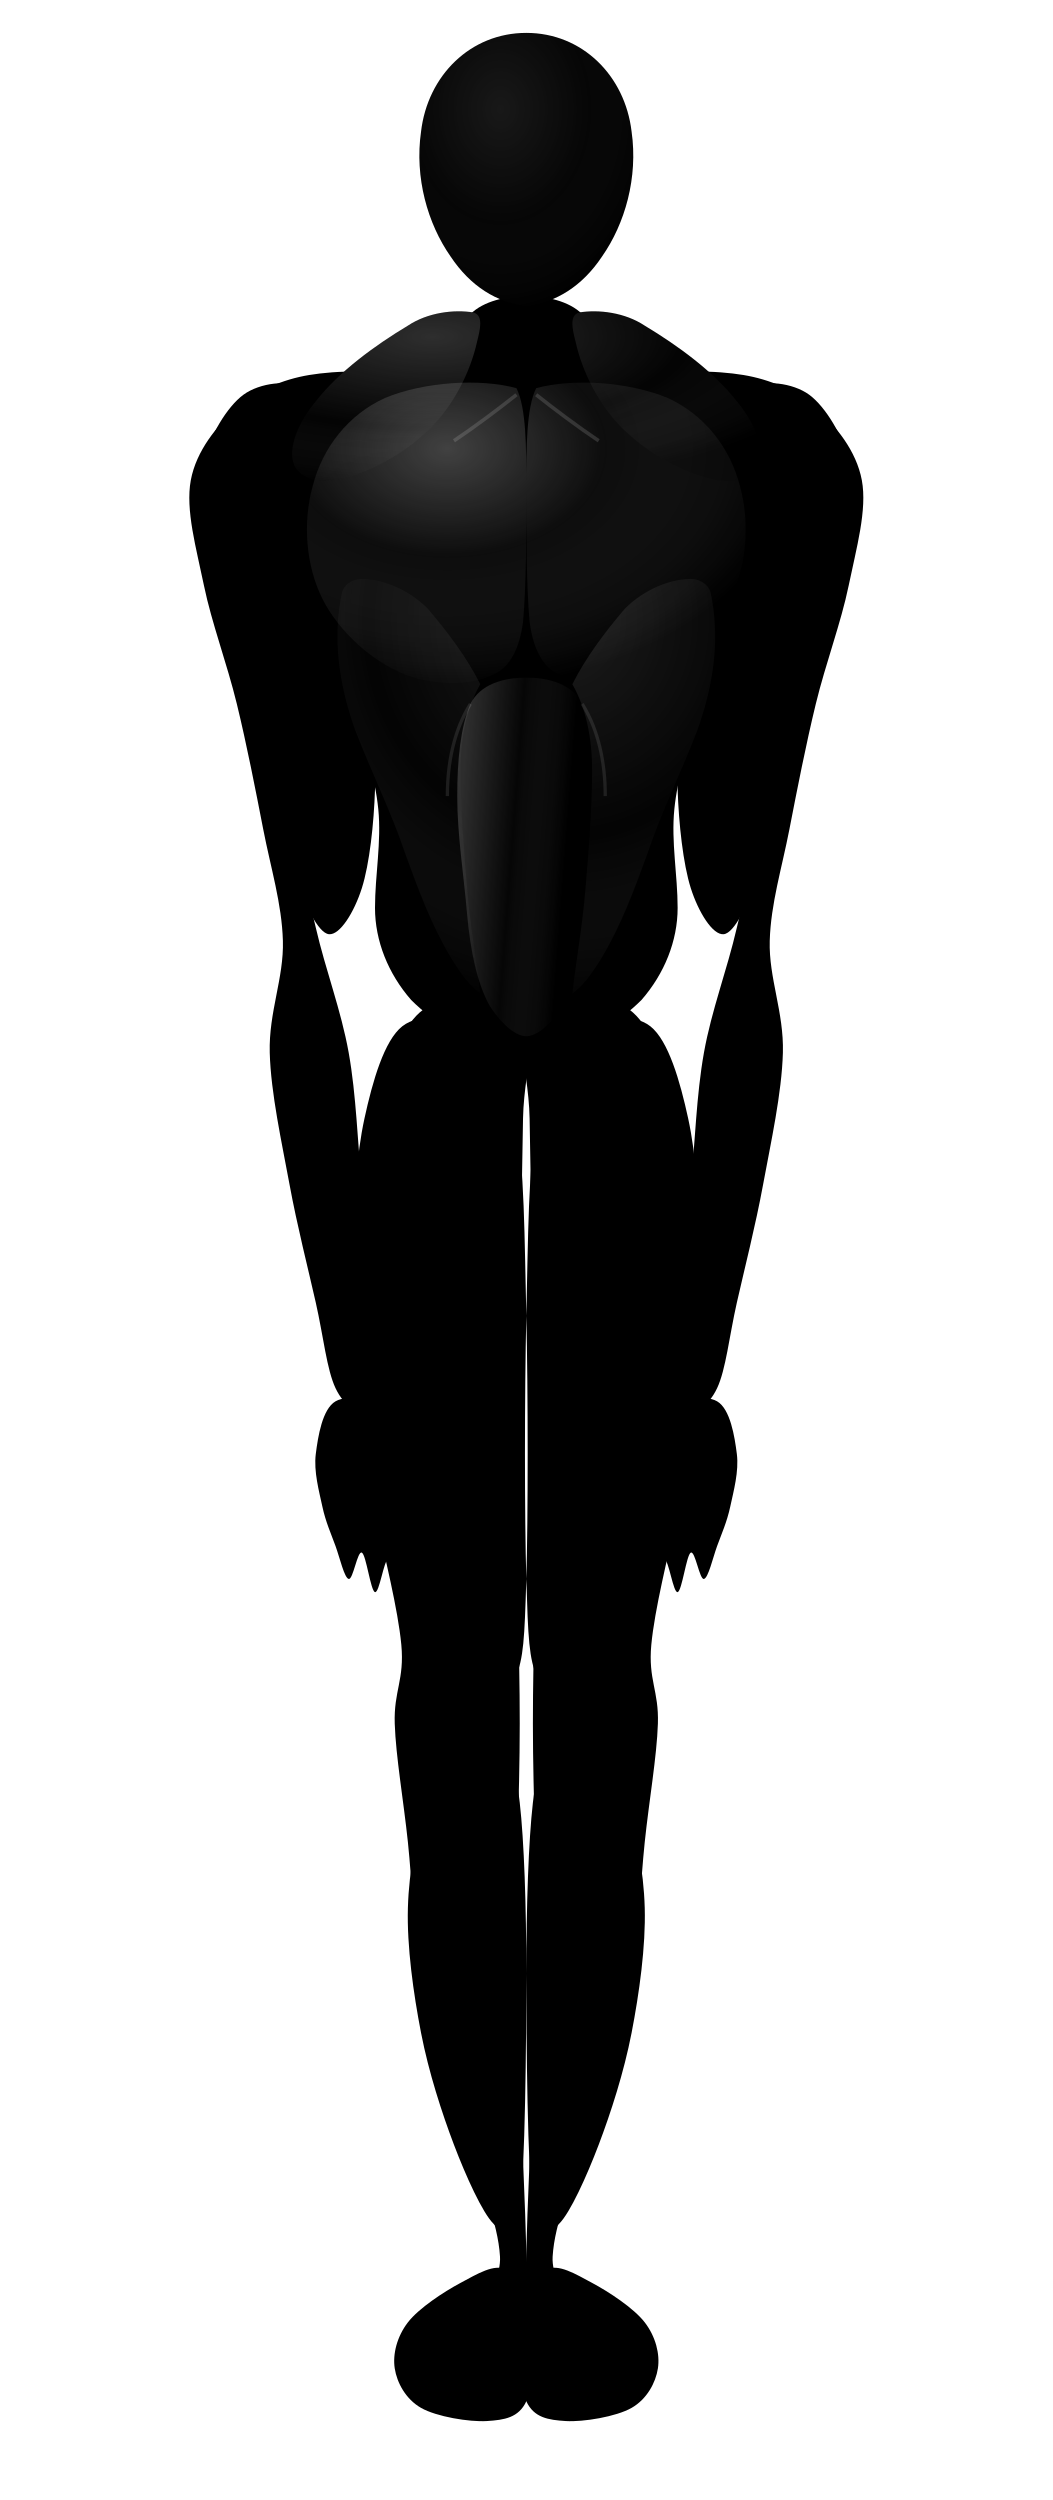
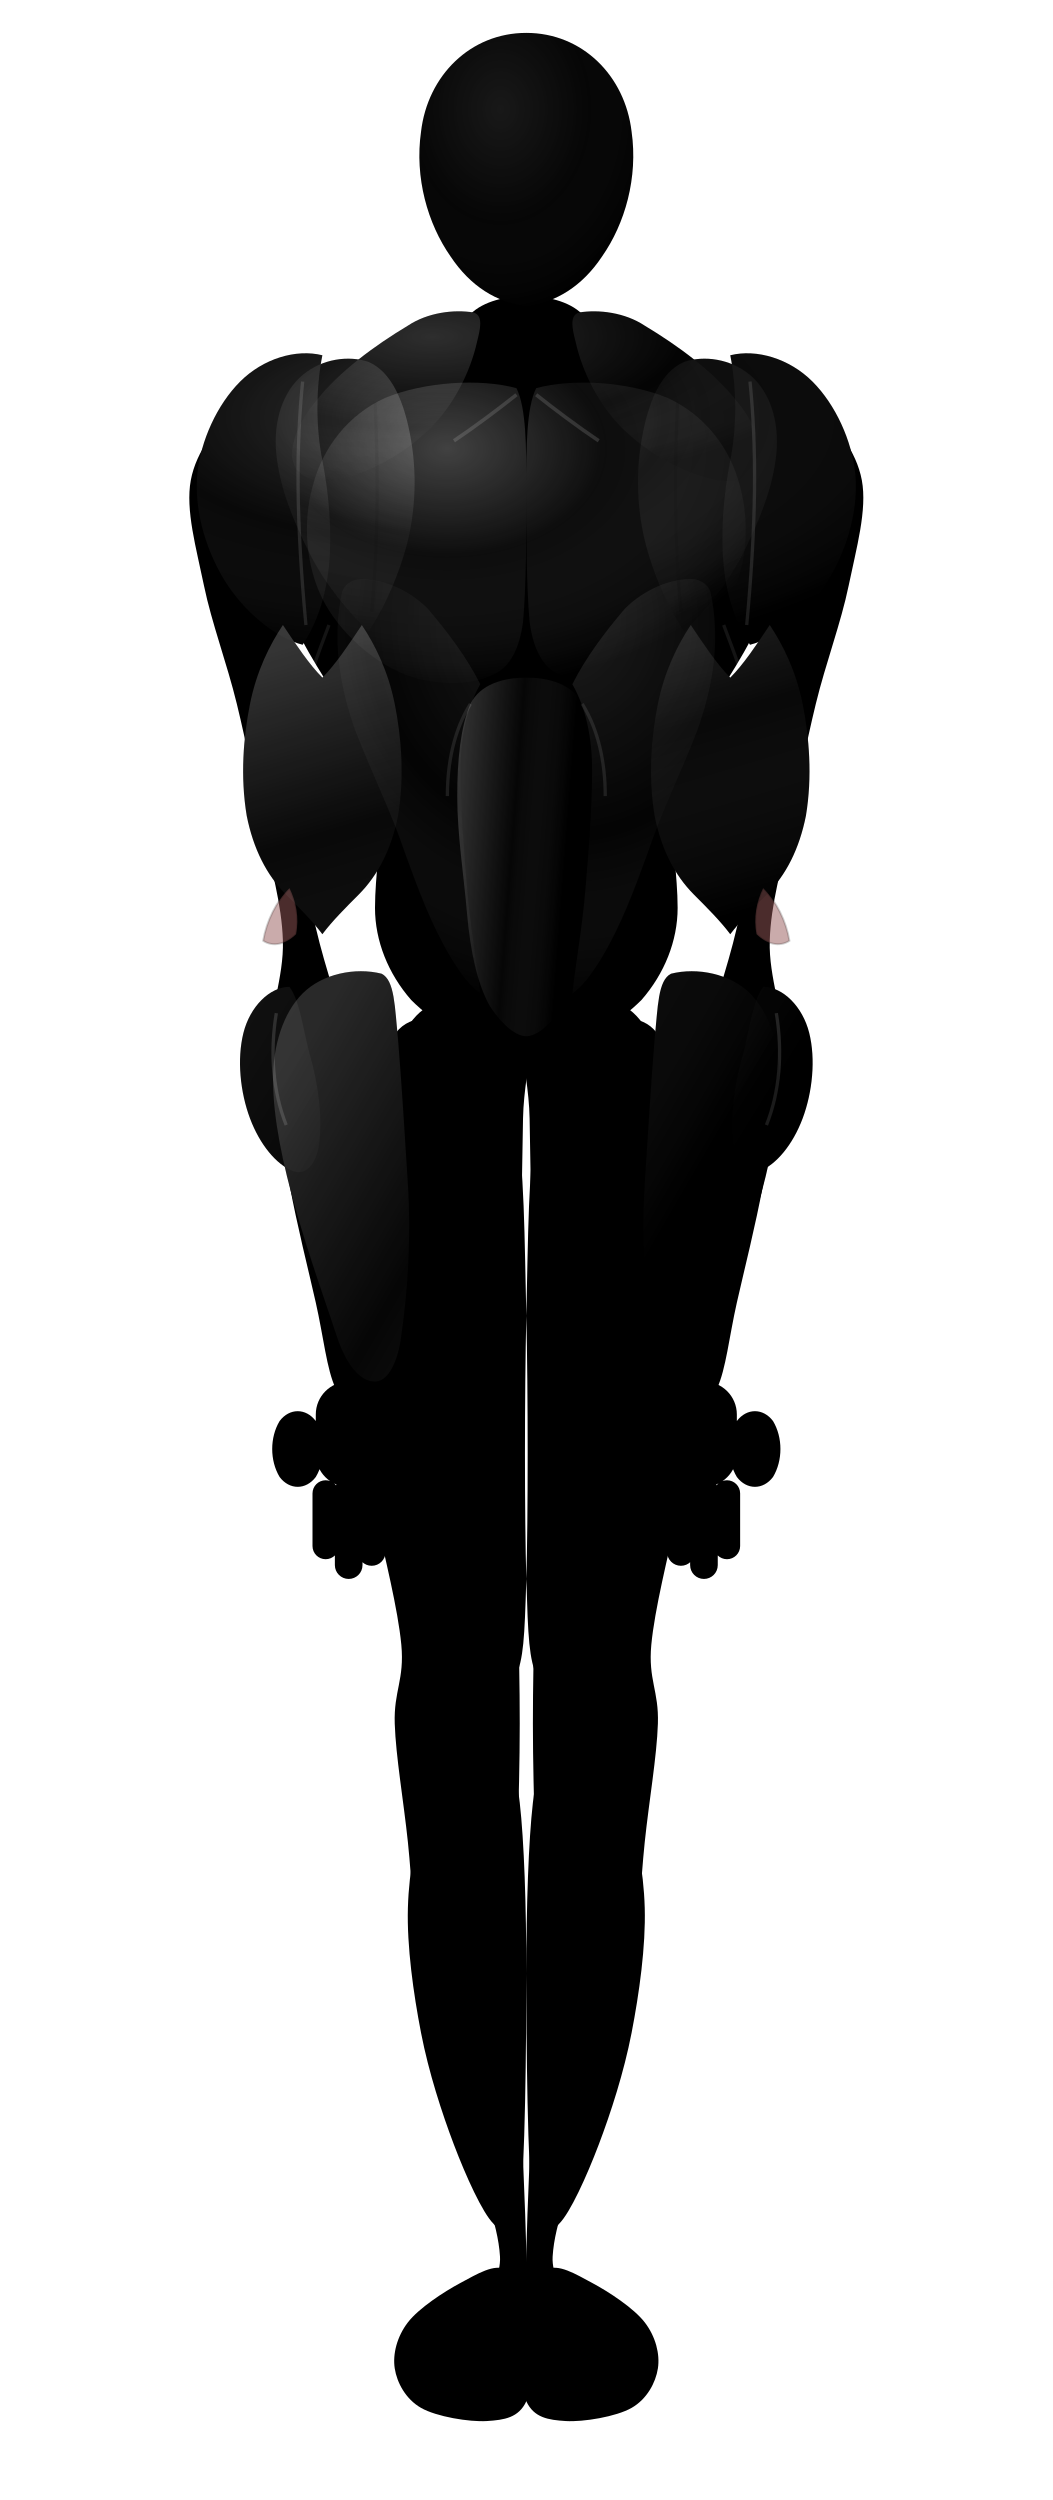
<svg xmlns="http://www.w3.org/2000/svg" id="muscle-figure-front" class="muscle-figure" viewBox="0 0 320 760" role="img" aria-label="Figura muscular, vista frontal">
  <defs>
    <radialGradient id="shadeVolume" cx="38%" cy="28%" r="75%">
      <stop offset="0%" stop-color="#fff" stop-opacity="0.16" />
      <stop offset="55%" stop-color="#fff" stop-opacity="0.04" />
      <stop offset="100%" stop-color="#000" stop-opacity="0.12" />
    </radialGradient>
    <linearGradient id="shadeCore" x1="0" y1="0" x2="0" y2="1">
      <stop offset="0%" stop-color="#000" stop-opacity="0.16" />
      <stop offset="45%" stop-color="#000" stop-opacity="0.02" />
      <stop offset="100%" stop-color="#000" stop-opacity="0.18" />
    </linearGradient>
    <linearGradient id="shadeLimb" x1="0" y1="0" x2="1" y2="0.2">
      <stop offset="0%" stop-color="#fff" stop-opacity="0.1" />
      <stop offset="50%" stop-color="#fff" stop-opacity="0" />
      <stop offset="100%" stop-color="#000" stop-opacity="0.14" />
    </linearGradient>
    <radialGradient id="shadePecho" cx="32%" cy="22%" r="80%">
      <stop offset="0%" stop-color="#fff" stop-opacity="0.30" />
      <stop offset="45%" stop-color="#fff" stop-opacity="0.06" />
      <stop offset="100%" stop-color="#000" stop-opacity="0.22" />
    </radialGradient>
    <radialGradient id="shadeTrapecio" cx="30%" cy="15%" r="90%">
      <stop offset="0%" stop-color="#fff" stop-opacity="0.24" />
      <stop offset="60%" stop-color="#fff" stop-opacity="0.02" />
      <stop offset="100%" stop-color="#000" stop-opacity="0.16" />
    </radialGradient>
    <linearGradient id="shadeAbdomen" x1="0.1" y1="0" x2="0.85" y2="0.15">
      <stop offset="0%" stop-color="#fff" stop-opacity="0.22" />
      <stop offset="50%" stop-color="#fff" stop-opacity="0.03" />
      <stop offset="100%" stop-color="#000" stop-opacity="0.20" />
    </linearGradient>
    <radialGradient id="shadeOblicuo" cx="60%" cy="10%" r="95%">
      <stop offset="0%" stop-color="#fff" stop-opacity="0.16" />
      <stop offset="55%" stop-color="#fff" stop-opacity="0.02" />
      <stop offset="100%" stop-color="#000" stop-opacity="0.22" />
    </radialGradient>
+     <radialGradient id="shadeDeltoide" cx="35%" cy="22%" r="85%">
+       <stop offset="0%" stop-color="#fff" stop-opacity="0.28" />
+       <stop offset="50%" stop-color="#fff" stop-opacity="0.05" />
+       <stop offset="100%" stop-color="#000" stop-opacity="0.20" />
+     </radialGradient>
+     <linearGradient id="shadeBrazo" x1="0.2" y1="0" x2="0.75" y2="1">
+       <stop offset="0%" stop-color="#fff" stop-opacity="0.24" />
+       <stop offset="50%" stop-color="#fff" stop-opacity="0.04" />
+       <stop offset="100%" stop-color="#000" stop-opacity="0.18" />
+     </linearGradient>
+     <linearGradient id="shadeAntebrazo" x1="0.15" y1="0" x2="0.9" y2="0.35">
+       <stop offset="0%" stop-color="#fff" stop-opacity="0.20" />
+       <stop offset="50%" stop-color="#fff" stop-opacity="0.03" />
+       <stop offset="100%" stop-color="#000" stop-opacity="0.18" />
+     </linearGradient>
  </defs>
  <g class="body-decor depth-limbs" aria-hidden="true">
    <path id="brazo-base-der" d="M200,116 C203.33,112 218,112.67 226,114 C234,115.33 242,118.67 248,124 C254,129.33 260.33,137 262,146 C263.67,155 260.33,166.67 258,178 C255.67,189.33 251,201.67 248,214 C245,226.33 242.33,240 240,252 C237.67,264 234.33,274.67 234,286 C233.67,297.33 238.33,307.67 238,320 C237.67,332.33 234.33,347.33 232,360 C229.67,372.67 226.33,385.67 224,396 C221.67,406.33 220.67,416.33 218,422 C215.33,427.67 211,430 208,430 C205,430 200.33,427.67 200,422 C199.67,416.33 204.33,406.33 206,396 C207.67,385.67 208.67,372.67 210,360 C211.33,347.33 211.67,333 214,320 C216.33,307 221,295 224,282 C227,269 230.67,255.67 232,242 C233.33,228.33 233.67,212.67 232,200 C230.33,187.33 226.33,176.33 222,166 C217.67,155.67 209.67,146.33 206,138 C202.33,129.67 196.67,120 200,116 Z" />
-     <path id="mano-der" d="M200,428 C205.33,425.67 214,423.67 218,426 C222,428.33 223.33,436.67 224,442 C224.67,447.33 223,453.33 222,458 C221,462.67 219.33,466.33 218,470 C216.67,473.67 215.33,479.67 214,480 C212.67,480.33 211.33,471.33 210,472 C208.67,472.67 207.33,483.67 206,484 C204.67,484.33 203.33,474.33 202,474 C200.67,473.67 199.33,482.67 198,482 C196.67,481.33 195.33,471 194,470 C192.67,469 191.33,477.33 190,476 C188.67,474.67 187.33,463 186,462 C184.67,461 183,471 182,470 C181,469 179.33,461 180,456 C180.67,451 182.67,444.67 186,440 C189.33,435.33 194.67,430.33 200,428 Z" />
+     <path id="mano-der" d="M206,420 L214,420 A10,10 0 0 1 224,430 L224,442 A10,10 0 0 1 214,452 L206,452 A10,10 0 0 1 196,442 L196,430 A10,10 0 0 1 206,420 Z M196,456 A4,4 0 0 1 204,456 L204,466 A4,4 0 0 1 196,466 Z M202.8,454.2 A4.2,4.2 0 0 1 211.2,454.2 L211.2,471.8 A4.2,4.2 0 0 1 202.8,471.8 Z M209.8,453.2 A4.2,4.2 0 0 1 218.2,453.2 L218.2,475.8 A4.2,4.2 0 0 1 209.8,475.8 Z M217,454 A4,4 0 0 1 225,454 L225,470 A4,4 0 0 1 217,470 Z M224,432 C227,428 232,428 235,432 C238,437 238,444 235,449 C232,453 227,453 224,449 C221,444 221,437 224,432 Z" />
    <path id="brazo-base-izq" d="M120,116 C116.67,112 102,112.67 94,114 C86,115.33 78,118.67 72,124 C66,129.33 59.67,137 58,146 C56.33,155 59.67,166.67 62,178 C64.33,189.33 69,201.67 72,214 C75,226.33 77.67,240 80,252 C82.33,264 85.67,274.67 86,286 C86.33,297.33 81.67,307.67 82,320 C82.33,332.33 85.67,347.33 88,360 C90.33,372.67 93.67,385.67 96,396 C98.33,406.33 99.33,416.33 102,422 C104.67,427.67 109,430 112,430 C115,430 119.67,427.67 120,422 C120.33,416.33 115.67,406.33 114,396 C112.33,385.67 111.33,372.67 110,360 C108.67,347.33 108.33,333 106,320 C103.67,307 99,295 96,282 C93,269 89.33,255.67 88,242 C86.67,228.33 86.33,212.67 88,200 C89.67,187.33 93.67,176.33 98,166 C102.33,155.67 110.33,146.33 114,138 C117.67,129.67 123.33,120 120,116 Z" />
-     <path id="mano-izq" d="M120,428 C114.67,425.67 106,423.67 102,426 C98,428.33 96.67,436.67 96,442 C95.33,447.33 97,453.33 98,458 C99,462.67 100.67,466.33 102,470 C103.33,473.67 104.67,479.67 106,480 C107.33,480.33 108.67,471.33 110,472 C111.33,472.67 112.67,483.67 114,484 C115.33,484.33 116.67,474.33 118,474 C119.33,473.67 120.67,482.67 122,482 C123.33,481.33 124.67,471 126,470 C127.33,469 128.67,477.33 130,476 C131.33,474.67 132.67,463 134,462 C135.33,461 137,471 138,470 C139,469 140.67,461 140,456 C139.33,451 137.33,444.67 134,440 C130.67,435.33 125.33,430.33 120,428 Z" />
+     <path id="mano-izq" d="M114,420 L106,420 A10,10 0 0 0 96,430 L96,442 A10,10 0 0 0 106,452 L114,452 A10,10 0 0 0 124,442 L124,430 A10,10 0 0 0 114,420 Z M124,456 A4,4 0 0 0 116,456 L116,466 A4,4 0 0 0 124,466 Z M117.2,454.2 A4.2,4.2 0 0 0 108.8,454.2 L108.8,471.8 A4.2,4.2 0 0 0 117.2,471.8 Z M110.2,453.2 A4.2,4.2 0 0 0 101.8,453.2 L101.8,475.8 A4.2,4.2 0 0 0 110.2,475.8 Z M103,454 A4,4 0 0 0 95,454 L95,470 A4,4 0 0 0 103,470 Z M96,432 C93,428 88,428 85,432 C82,437 82,444 85,449 C88,453 93,453 96,449 C99,444 99,437 96,432 Z" />
    <path id="pierna-base-der" d="M160,300 C165,301 183,301.67 190,306 C197,310.33 199,318.33 202,326 C205,333.67 206.17,341.67 208,352 C209.83,362.33 211.67,376.67 213,388 C214.33,399.33 215.5,414.67 216,420 C213.33,435 209,446.67 206,460 C203,473.33 199,489.33 198,500 C197,510.67 200.33,514 200,524 C199.67,534 197.33,547.33 196,560 C194.67,572.67 194.33,586.67 192,600 C189.67,613.33 185.33,628.67 182,640 C178.67,651.33 174.33,660.33 172,668 C169.67,675.67 168.33,680.67 168,686 C167.67,691.33 171.33,696.67 170,700 C168.67,703.33 161.17,722.67 160,706 C158.83,689.33 162.67,630.33 163,600 C163.33,569.67 162,547.33 162,524 C162,500.67 163,480.67 163,460 C163,439.33 162.33,420 162,400 C161.67,380 161.33,356.67 161,340 C160.67,323.33 154.17,305.67 160,300 Z" />
    <path id="pie-der" d="M166,690 C169.67,688 175,691.33 180,694 C185,696.67 192.67,701.67 196,706 C199.33,710.33 200.67,715.67 200,720 C199.33,724.33 196.67,729.33 192,732 C187.33,734.67 177.33,736.33 172,736 C166.67,735.67 162.33,735 160,730 C157.67,725 157,712.67 158,706 C159,699.33 162.33,692 166,690 Z" />
    <path id="pierna-base-izq" d="M160,300 C155,301 137,301.67 130,306 C123,310.33 121,318.33 118,326 C115,333.67 113.83,341.67 112,352 C110.17,362.33 108.33,376.67 107,388 C105.67,399.33 104.5,414.67 104,420 C106.67,435 111,446.67 114,460 C117,473.33 121,489.33 122,500 C123,510.67 119.67,514 120,524 C120.33,534 122.67,547.33 124,560 C125.33,572.67 125.67,586.67 128,600 C130.33,613.33 134.67,628.67 138,640 C141.33,651.33 145.67,660.33 148,668 C150.33,675.67 151.67,680.67 152,686 C152.33,691.33 148.67,696.67 150,700 C151.33,703.33 158.83,722.67 160,706 C161.17,689.33 157.33,630.33 157,600 C156.67,569.67 158,547.33 158,524 C158,500.67 157,480.67 157,460 C157,439.33 157.67,420 158,400 C158.33,380 158.67,356.67 159,340 C159.33,323.33 165.83,305.67 160,300 Z" />
    <path id="pie-izq" d="M154,690 C150.33,688 145,691.33 140,694 C135,696.67 127.33,701.67 124,706 C120.67,710.33 119.33,715.67 120,720 C120.67,724.33 123.33,729.33 128,732 C132.67,734.67 142.67,736.33 148,736 C153.33,735.67 157.67,735 160,730 C162.33,725 163,712.67 162,706 C161,699.33 157.67,692 154,690 Z" />
  </g>
  <g class="body-decor depth-torso" aria-hidden="true">
    <path id="cabeza" d="M160,10 C177,10 190,23 192,40 C194,54 190,68 183,78 C177,87 169,92 160,93 C151,92 143,87 137,78 C130,68 126,54 128,40 C130,23 143,10 160,10 Z" />
    <path id="cuello" d="M160,90 C166,90 173,91.5 177,95.5 C181,99.5 183,107 183,113 C183,118.5 181,123.5 176,126 C171,128.5 165,128 160,128 C155,128 149,128.5 144,126 C139,123.5 137,118.5 137,113 C137,107 139,99.5 143,95.5 C147,91.5 154,90 160,90 Z" />
    <path id="torso-base" d="M160,120 C176,120 196,122 210,128 C222,133 232,142 235,153 C238,163 236,175 232,186 C228,197 220,208 214,218 C209,227 206,236 205,246 C204,256 206,266 206,276 C206,286 202,296 195,304 C188,311 178,317 168,318 C164,318.5 162,318 160,317 C158,318 156,318.5 152,318 C142,317 132,311 125,304 C118,296 114,286 114,276 C114,266 116,256 115,246 C114,236 111,227 106,218 C100,208 92,197 88,186 C84,175 82,163 85,153 C88,142 98,133 110,128 C124,122 144,120 160,120 Z" />
    <path d="M160,317 C160,290 160,240 160,206" fill="none" stroke="rgba(0,0,0,0.14)" stroke-width="1" opacity="0.6" />
    <g class="body-decor-detail">
      <path d="M150,178 C147,182 141,192 138,200 C135,208 133,216 132,222 M170,178 C173,182 179,192 182,200 C185,208 187,216 188,222" fill="none" stroke="rgba(0,0,0,0.10)" stroke-width="1.25" />
      <path d="M100,190 C97,198 93,208 92,216 M220,190 C223,198 227,208 228,216" fill="none" stroke="rgba(255,255,255,0.08)" stroke-width="1" />
      <path id="serrato-anterior" d="M203,182 C207,186 210,191 211,196 C207,197 203,196 199,194 C200,190 201,186 203,182 Z M206,196 C210,200 213,205 214,210 C210,211 206,210 202,208 C203,204 204,200 206,196 Z M208,209 C211,213 213,218 214,223 C210,224 206,223 203,221 C204,217 206,213 208,209 Z M117,182 C113,186 110,191 109,196 C113,197 117,196 121,194 C120,190 119,186 117,182 Z M114,196 C110,200 107,205 106,210 C110,211 114,210 118,208 C117,204 116,200 114,196 Z M112,209 C109,213 107,218 106,223 C110,224 114,223 117,221 C116,217 114,213 112,209 Z" fill="rgba(150,88,88,0.55)" stroke="rgba(0,0,0,0.18)" stroke-width="0.6" />
    </g>
  </g>
  <g class="depth-torso">
    <path id="trapecio" data-muscle="trapecio" class="muscle-path" d="M176,95 C182,94 190,95 196,99 C206,105 217,113 224,122 C229,128 232,135 231,140 C230,145 224,147 218,146 C208,144 197,138 189,130 C182,123 177,113 175,104 C174,100 173,96 176,95 Z M144,95 C138,94 130,95 124,99 C114,105 103,113 96,122 C91,128 88,135 89,140 C90,145 96,147 102,146 C112,144 123,138 131,130 C138,123 143,113 145,104 C146,100 147,96 144,95 Z" />
    <path id="pecho" data-muscle="pecho" class="muscle-path" d="M163,118 C174,115 191,116 203,121 C214,126 222,136 225,148 C228,159 227,172 222,182 C217,192 207,201 197,205 C189,208 178,209 170,205 C165,203 162,197 161,189 C160,178 160,162 160,148 C160,136 160,124 163,118 Z M157,118 C146,115 129,116 117,121 C106,126 98,136 95,148 C92,159 93,172 98,182 C103,192 113,201 123,205 C131,208 142,209 150,205 C155,203 158,197 159,189 C160,178 160,162 160,148 C160,136 160,124 157,118 Z" />
    <path id="abdominales" data-muscle="abdominales" class="muscle-path" d="M160,206 C167,206 174,208 177,214 C180,221 181,231 181,242 C181,254 179,266 178,278 C177,289 175,299 171,306 C167,312 163,315 160,315 C157,315 153,312 149,306 C145,299 143,289 142,278 C141,266 139,254 139,242 C139,231 140,221 143,214 C146,208 153,206 160,206 Z" />
    <path id="oblicuos" data-muscle="oblicuos" class="muscle-path" d="M216,180 C219,194 217,208 212,222 C207,235 201,247 197,259 C193,270 189,281 183,291 C180,296 177,300 174,302 C175,293 177,282 178,270 C179,258 180,246 180,234 C180,224 178,215 174,208 C178,200 184,192 190,185 C196,179 204,176 210,176 C212,176 215,177 216,180 Z M104,180 C101,194 103,208 108,222 C113,235 119,247 123,259 C127,270 131,281 137,291 C140,296 143,300 146,302 C145,293 143,282 142,270 C141,258 140,246 140,234 C140,224 142,215 146,208 C142,200 136,192 130,185 C124,179 116,176 110,176 C108,176 105,177 104,180 Z" />
  </g>
  <g class="depth-limbs">
-     <path id="deltoide-anterior" data-muscle="deltoide-anterior" class="muscle-path" d="M200,124 C203,120 212.67,115.33 218,116 C223.33,116.67 229.33,122.67 232,128 C234.67,133.33 235.33,142.33 234,148 C232.67,153.67 228.33,160.67 224,162 C219.67,163.33 212,159.67 208,156 C204,152.33 201.33,145.33 200,140 C198.67,134.67 197,128 200,124 Z M120,124 C117,120 107.33,115.33 102,116 C96.67,116.67 90.67,122.67 88,128 C85.33,133.33 84.67,142.33 86,148 C87.33,153.67 91.67,160.67 96,162 C100.33,163.33 108,159.67 112,156 C116,152.33 118.67,145.33 120,140 C121.33,134.67 123,128 120,124 Z" />
-     <path id="deltoide-lateral" data-muscle="deltoide-lateral" class="muscle-path" d="M228,118 C232,115.33 241,116.33 246,120 C251,123.67 256.33,132.67 258,140 C259.67,147.33 259,158.33 256,164 C253,169.67 245.33,174.67 240,174 C234.67,173.33 227,166.33 224,160 C221,153.67 221.33,143 222,136 C222.67,129 224,120.67 228,118 Z M92,118 C88,115.33 79,116.33 74,120 C69,123.67 63.67,132.67 62,140 C60.33,147.33 61,158.33 64,164 C67,169.67 74.67,174.67 80,174 C85.33,173.33 93,166.33 96,160 C99,153.67 98.67,143 98,136 C97.33,129 96,120.67 92,118 Z" />
-     <path id="biceps" data-muscle="biceps" class="muscle-path" d="M220,176 C224,175.67 232.67,179.67 236,186 C239.33,192.33 240,204.33 240,214 C240,223.67 237.67,235 236,244 C234.33,253 232.67,261.33 230,268 C227.33,274.67 223.33,283.67 220,284 C216.67,284.33 212.33,277.33 210,270 C207.67,262.67 206.33,250.33 206,240 C205.67,229.67 207,216.67 208,208 C209,199.33 210,193.33 212,188 C214,182.67 216,176.33 220,176 Z M100,176 C96,175.67 87.33,179.67 84,186 C80.67,192.33 80,204.33 80,214 C80,223.67 82.33,235 84,244 C85.67,253 87.33,261.33 90,268 C92.67,274.67 96.67,283.67 100,284 C103.33,284.33 107.67,277.33 110,270 C112.33,262.67 113.67,250.33 114,240 C114.33,229.67 113,216.67 112,208 C111,199.33 110,193.33 108,188 C106,182.67 104,176.33 100,176 Z" />
+     <path id="deltoide-anterior" data-muscle="deltoide-anterior" class="muscle-path" d="M208,110 C214,108 222,109 228,114 C234,119 237,128 236,138 C235,148 231,158 226,168 C221,178 214,186 208,192 C204,186 200,178 197,168 C194,158 193,146 195,134 C197,122 201,113 208,110 Z M112,110 C106,108 98,109 92,114 C86,119 83,128 84,138 C85,148 89,158 94,168 C99,178 106,186 112,192 C116,186 120,178 123,168 C126,158 127,146 125,134 C123,122 119,113 112,110 Z" />
+     <path id="deltoide-lateral" data-muscle="deltoide-lateral" class="muscle-path" d="M222,108 C230,106 240,109 247,116 C254,123 259,134 260,144 C261,154 258,166 252,176 C246,186 236,194 228,196 C224,190 221,182 220,172 C219,162 220,150 222,140 C224,130 224,118 222,108 Z M98,108 C90,106 80,109 73,116 C66,123 61,134 60,144 C59,154 62,166 68,176 C74,186 84,194 92,196 C96,190 99,182 100,172 C101,162 100,150 98,140 C96,130 96,118 98,108 Z" />
+     <path id="biceps" data-muscle="biceps" class="muscle-path" d="M210,190 C206,196 202,204 200,214 C198,224 197,236 199,248 C201,258 205,266 211,272 C215,276 219,280 222,284 C225,280 229,276 233,272 C239,266 243,258 245,248 C247,236 246,224 244,214 C242,204 238,196 234,190 C230,196 226,202 222,206 C218,202 214,196 210,190 Z M110,190 C114,196 118,204 120,214 C122,224 123,236 121,248 C119,258 115,266 109,272 C105,276 101,280 98,284 C95,280 91,276 87,272 C81,266 77,258 75,248 C73,236 74,224 76,214 C78,204 82,196 86,190 C90,196 94,202 98,206 C102,202 106,196 110,190 Z" />
+     <path id="antebrazo-flexor" data-muscle="antebrazo-flexor" class="muscle-path" d="M204,296 C212,294 222,296 228,302 C234,308 237,318 237,328 C237,340 234,354 230,368 C226,382 221,396 217,408 C214,416 210,420 206,420 C202,420 199,414 198,406 C196,392 195,376 196,360 C197,344 198,328 199,316 C200,306 200,298 204,296 Z M116,296 C108,294 98,296 92,302 C86,308 83,318 83,328 C83,340 86,354 90,368 C94,382 99,396 103,408 C106,416 110,420 114,420 C118,420 121,414 122,406 C124,392 125,376 124,360 C123,344 122,328 121,316 C120,306 120,298 116,296 Z" />
+     <path id="antebrazo-extensor" data-muscle="antebrazo-extensor" class="muscle-path" d="M232,300 C238,300 244,306 246,314 C248,322 247,332 244,340 C241,348 236,354 231,356 C227,357.5 224,354 223,348 C222,340 223,330 226,320 C228,312 229,304 232,300 Z M88,300 C82,300 76,306 74,314 C72,322 73,332 76,340 C79,348 84,354 89,356 C93,357.5 96,354 97,348 C98,340 97,330 94,320 C92,312 91,304 88,300 Z" />
    <path id="cuadriceps" data-muscle="cuadriceps" class="muscle-path" d="M197.72,312 C203.19,316.33 206.74,328.67 209.2,340 C211.66,351.33 212.48,365 212.48,380 C212.48,395 210.84,415 209.2,430 C207.56,445 205.65,458 202.64,470 C199.63,482 195.81,494.33 191.16,502 C186.51,509.67 179.41,514.67 174.76,516 C170.11,517.33 165.74,516 163.28,510 C160.82,504 160.55,498.33 160,480 C159.45,461.67 159.45,423.33 160,400 C160.55,376.67 160.55,354.33 163.28,340 C166.01,325.67 170.66,318.67 176.4,314 C182.14,309.33 192.25,307.67 197.72,312 Z M122.28,312 C116.81,316.33 113.26,328.67 110.8,340 C108.34,351.33 107.52,365 107.52,380 C107.52,395 109.16,415 110.8,430 C112.44,445 114.35,458 117.36,470 C120.37,482 124.19,494.33 128.84,502 C133.49,509.67 140.59,514.67 145.24,516 C149.89,517.33 154.26,516 156.72,510 C159.18,504 159.45,498.33 160,480 C160.55,461.67 160.55,423.33 160,400 C159.45,376.67 159.45,354.33 156.72,340 C153.99,325.67 149.34,318.67 143.6,314 C137.86,309.33 127.75,307.67 122.28,312 Z" />
    <path id="gemelos" data-muscle="gemelos" class="muscle-path" d="M176,528 C179.67,531 186.67,539.33 190,548 C193.33,556.67 195.67,568.33 196,580 C196.33,591.67 194.33,606 192,618 C189.67,630 185.67,642.33 182,652 C178.33,661.67 173.33,672.67 170,676 C166.67,679.33 163.67,684.67 162,672 C160.33,659.33 160,620.67 160,600 C160,579.33 160.67,559.67 162,548 C163.33,536.33 165.67,533.33 168,530 C170.33,526.67 172.33,525 176,528 Z M144,528 C140.33,531 133.33,539.33 130,548 C126.67,556.67 124.33,568.33 124,580 C123.67,591.67 125.67,606 128,618 C130.33,630 134.33,642.33 138,652 C141.67,661.67 146.67,672.67 150,676 C153.33,679.33 156.33,684.67 158,672 C159.67,659.33 160,620.67 160,600 C160,579.33 159.33,559.67 158,548 C156.67,536.33 154.33,533.33 152,530 C149.67,526.67 147.67,525 144,528 Z" />
  </g>
  <g class="body-decor depth-torso" aria-hidden="true">
    <path d="M160,148 C160,162 160,178 160,189" fill="none" stroke="rgba(0,0,0,0.20)" stroke-width="1.25" />
    <path d="M163,120 C168,124 176,130 182,134 M157,120 C152,124 144,130 138,134" fill="none" stroke="rgba(255,255,255,0.14)" stroke-width="1.1" />
    <path d="M178,97 C186,100 198,107 207,115 M142,97 C134,100 122,107 113,115" fill="none" stroke="rgba(0,0,0,0.14)" stroke-width="1.1" />
    <path d="M225,148 C226,159 224,171 219,181 M95,148 C94,159 96,171 101,181" fill="none" stroke="rgba(0,0,0,0.14)" stroke-width="1.1" />
    <path d="M160,214 C160,235 160,258 159,278 M160,214 C160,235 160,258 161,278" fill="none" stroke="rgba(0,0,0,0.22)" stroke-width="1.25" />
    <path d="M143,225 C148,228 154,229.5 160,229.5 C166,229.5 172,228 177,225" fill="none" stroke="rgba(0,0,0,0.16)" stroke-width="1.1" />
    <path d="M141,255 C147,258 153,259.5 160,259.5 C167,259.5 173,258 179,255" fill="none" stroke="rgba(0,0,0,0.16)" stroke-width="1.1" />
    <path d="M140,285 C146,288 152,289.5 160,289.5 C168,289.5 174,288 180,285" fill="none" stroke="rgba(0,0,0,0.16)" stroke-width="1.1" />
    <path d="M177,214 C182,222 184,232 184,242 M143,214 C138,222 136,232 136,242" fill="none" stroke="rgba(255,255,255,0.10)" stroke-width="1" />
    <path d="M213,198 C207,210 201,222 197,234 M107,198 C113,210 119,222 123,234" fill="none" stroke="rgba(0,0,0,0.12)" stroke-width="1.1" />
    <path d="M198,234 C193,247 189,260 187,271 M122,234 C127,247 131,260 133,271" fill="none" stroke="rgba(0,0,0,0.10)" stroke-width="1" />
    <g class="body-decor-detail">
      <path d="M163,138 C163,143 163,150 163,155 M157,138 C157,143 157,150 157,155" fill="none" stroke="rgba(0,0,0,0.14)" stroke-width="1" />
    </g>
    <g class="body-decor-detail" aria-hidden="true">
      <path id="pecho-vol" d="M163,118 C174,115 191,116 203,121 C214,126 222,136 225,148 C228,159 227,172 222,182 C217,192 207,201 197,205 C189,208 178,209 170,205 C165,203 162,197 161,189 C160,178 160,162 160,148 C160,136 160,124 163,118 Z M157,118 C146,115 129,116 117,121 C106,126 98,136 95,148 C92,159 93,172 98,182 C103,192 113,201 123,205 C131,208 142,209 150,205 C155,203 158,197 159,189 C160,178 160,162 160,148 C160,136 160,124 157,118 Z" fill="url(#shadePecho)" stroke="none" opacity="0.85" />
      <path id="trapecio-vol" d="M176,95 C182,94 190,95 196,99 C206,105 217,113 224,122 C229,128 232,135 231,140 C230,145 224,147 218,146 C208,144 197,138 189,130 C182,123 177,113 175,104 C174,100 173,96 176,95 Z M144,95 C138,94 130,95 124,99 C114,105 103,113 96,122 C91,128 88,135 89,140 C90,145 96,147 102,146 C112,144 123,138 131,130 C138,123 143,113 145,104 C146,100 147,96 144,95 Z" fill="url(#shadeTrapecio)" stroke="none" opacity="0.75" />
      <path id="abdominales-vol" d="M160,206 C167,206 174,208 177,214 C180,221 181,231 181,242 C181,254 179,266 178,278 C177,289 175,299 171,306 C167,312 163,315 160,315 C157,315 153,312 149,306 C145,299 143,289 142,278 C141,266 139,254 139,242 C139,231 140,221 143,214 C146,208 153,206 160,206 Z" fill="url(#shadeAbdomen)" stroke="none" opacity="0.8" />
      <path id="oblicuos-vol" d="M216,180 C219,194 217,208 212,222 C207,235 201,247 197,259 C193,270 189,281 183,291 C180,296 177,300 174,302 C175,293 177,282 178,270 C179,258 180,246 180,234 C180,224 178,215 174,208 C178,200 184,192 190,185 C196,179 204,176 210,176 C212,176 215,177 216,180 Z M104,180 C101,194 103,208 108,222 C113,235 119,247 123,259 C127,270 131,281 137,291 C140,296 143,300 146,302 C145,293 143,282 142,270 C141,258 140,246 140,234 C140,224 142,215 146,208 C142,200 136,192 130,185 C124,179 116,176 110,176 C108,176 105,177 104,180 Z" fill="url(#shadeOblicuo)" stroke="none" opacity="0.7" />
      <path id="cabeza-vol" d="M160,10 C177,10 190,23 192,40 C194,54 190,68 183,78 C177,87 169,92 160,93 C151,92 143,87 137,78 C130,68 126,54 128,40 C130,23 143,10 160,10 Z" fill="url(#shadeVolume)" stroke="none" opacity="0.6" />
    </g>
  </g>
+   <g class="body-decor depth-limbs" aria-hidden="true">
+     <g class="body-decor-detail">
+       <path d="M206,122 C205,142 205,165 207,186 M114,122 C115,142 115,165 113,186" fill="none" stroke="rgba(0,0,0,0.12)" stroke-width="1" />
+       <path d="M228,116 C230,136 230,158 227,190 M92,116 C90,136 90,158 93,190" fill="none" stroke="rgba(255,255,255,0.12)" stroke-width="1" />
+       <path d="M222,198 C219,216 217,236 219,255 C220,264 221,270 222,274 M98,198 C101,216 103,236 101,255 C100,264 99,270 98,274" fill="none" stroke="rgba(0,0,0,0.16)" stroke-width="1" />
+       <path id="braquial-der" d="M232,270 C236,274 239,280 240,286 C237,288 233,287 230,284 C229,279 230,274 232,270 Z" fill="rgba(150,88,88,0.5)" stroke="rgba(0,0,0,0.18)" stroke-width="0.6" />
+       <path id="braquial-izq" d="M88,270 C84,274 81,280 80,286 C83,288 87,287 90,284 C91,279 90,274 88,270 Z" fill="rgba(150,88,88,0.5)" stroke="rgba(0,0,0,0.18)" stroke-width="0.6" />
+       <path d="M210,340 C208,365 206,390 205,412 M110,340 C112,365 114,390 115,412" fill="none" stroke="rgba(0,0,0,0.12)" stroke-width="1" />
+       <path d="M220,335 C216,362 212,388 209,410 M100,335 C104,362 108,388 111,410" fill="none" stroke="rgba(0,0,0,0.1)" stroke-width="0.9" />
+       <path d="M236,308 C238,320 237,332 233,342 M84,308 C82,320 83,332 87,342" fill="none" stroke="rgba(255,255,255,0.14)" stroke-width="1" />
+       <path d="M199,430 C205,432 213,432 221,428 M121,430 C115,432 107,432 99,428" fill="none" stroke="rgba(0,0,0,0.15)" stroke-width="0.9" />
+       <path d="M198,439 C206,441 216,441 223,437 M122,439 C114,441 104,441 97,437" fill="none" stroke="rgba(0,0,0,0.12)" stroke-width="0.8" />
+     </g>
+     <g class="body-decor-detail" aria-hidden="true">
+       <path id="deltoide-anterior-vol" d="M208,110 C214,108 222,109 228,114 C234,119 237,128 236,138 C235,148 231,158 226,168 C221,178 214,186 208,192 C204,186 200,178 197,168 C194,158 193,146 195,134 C197,122 201,113 208,110 Z M112,110 C106,108 98,109 92,114 C86,119 83,128 84,138 C85,148 89,158 94,168 C99,178 106,186 112,192 C116,186 120,178 123,168 C126,158 127,146 125,134 C123,122 119,113 112,110 Z" fill="url(#shadeDeltoide)" stroke="none" opacity="0.8" />
+       <path id="deltoide-lateral-vol" d="M222,108 C230,106 240,109 247,116 C254,123 259,134 260,144 C261,154 258,166 252,176 C246,186 236,194 228,196 C224,190 221,182 220,172 C219,162 220,150 222,140 C224,130 224,118 222,108 Z M98,108 C90,106 80,109 73,116 C66,123 61,134 60,144 C59,154 62,166 68,176 C74,186 84,194 92,196 C96,190 99,182 100,172 C101,162 100,150 98,140 C96,130 96,118 98,108 Z" fill="url(#shadeDeltoide)" stroke="none" opacity="0.7" />
+       <path id="biceps-vol" d="M210,190 C206,196 202,204 200,214 C198,224 197,236 199,248 C201,258 205,266 211,272 C215,276 219,280 222,284 C225,280 229,276 233,272 C239,266 243,258 245,248 C247,236 246,224 244,214 C242,204 238,196 234,190 C230,196 226,202 222,206 C218,202 214,196 210,190 Z M110,190 C114,196 118,204 120,214 C122,224 123,236 121,248 C119,258 115,266 109,272 C105,276 101,280 98,284 C95,280 91,276 87,272 C81,266 77,258 75,248 C73,236 74,224 76,214 C78,204 82,196 86,190 C90,196 94,202 98,206 C102,202 106,196 110,190 Z" fill="url(#shadeBrazo)" stroke="none" opacity="0.85" />
+       <path id="antebrazo-flexor-vol" d="M204,296 C212,294 222,296 228,302 C234,308 237,318 237,328 C237,340 234,354 230,368 C226,382 221,396 217,408 C214,416 210,420 206,420 C202,420 199,414 198,406 C196,392 195,376 196,360 C197,344 198,328 199,316 C200,306 200,298 204,296 Z M116,296 C108,294 98,296 92,302 C86,308 83,318 83,328 C83,340 86,354 90,368 C94,382 99,396 103,408 C106,416 110,420 114,420 C118,420 121,414 122,406 C124,392 125,376 124,360 C123,344 122,328 121,316 C120,306 120,298 116,296 Z" fill="url(#shadeAntebrazo)" stroke="none" opacity="0.8" />
+       <path id="antebrazo-extensor-vol" d="M232,300 C238,300 244,306 246,314 C248,322 247,332 244,340 C241,348 236,354 231,356 C227,357.5 224,354 223,348 C222,340 223,330 226,320 C228,312 229,304 232,300 Z M88,300 C82,300 76,306 74,314 C72,322 73,332 76,340 C79,348 84,354 89,356 C93,357.5 96,354 97,348 C98,340 97,330 94,320 C92,312 91,304 88,300 Z" fill="url(#shadeLimb)" stroke="none" opacity="0.7" />
+     </g>
+   </g>
</svg>
